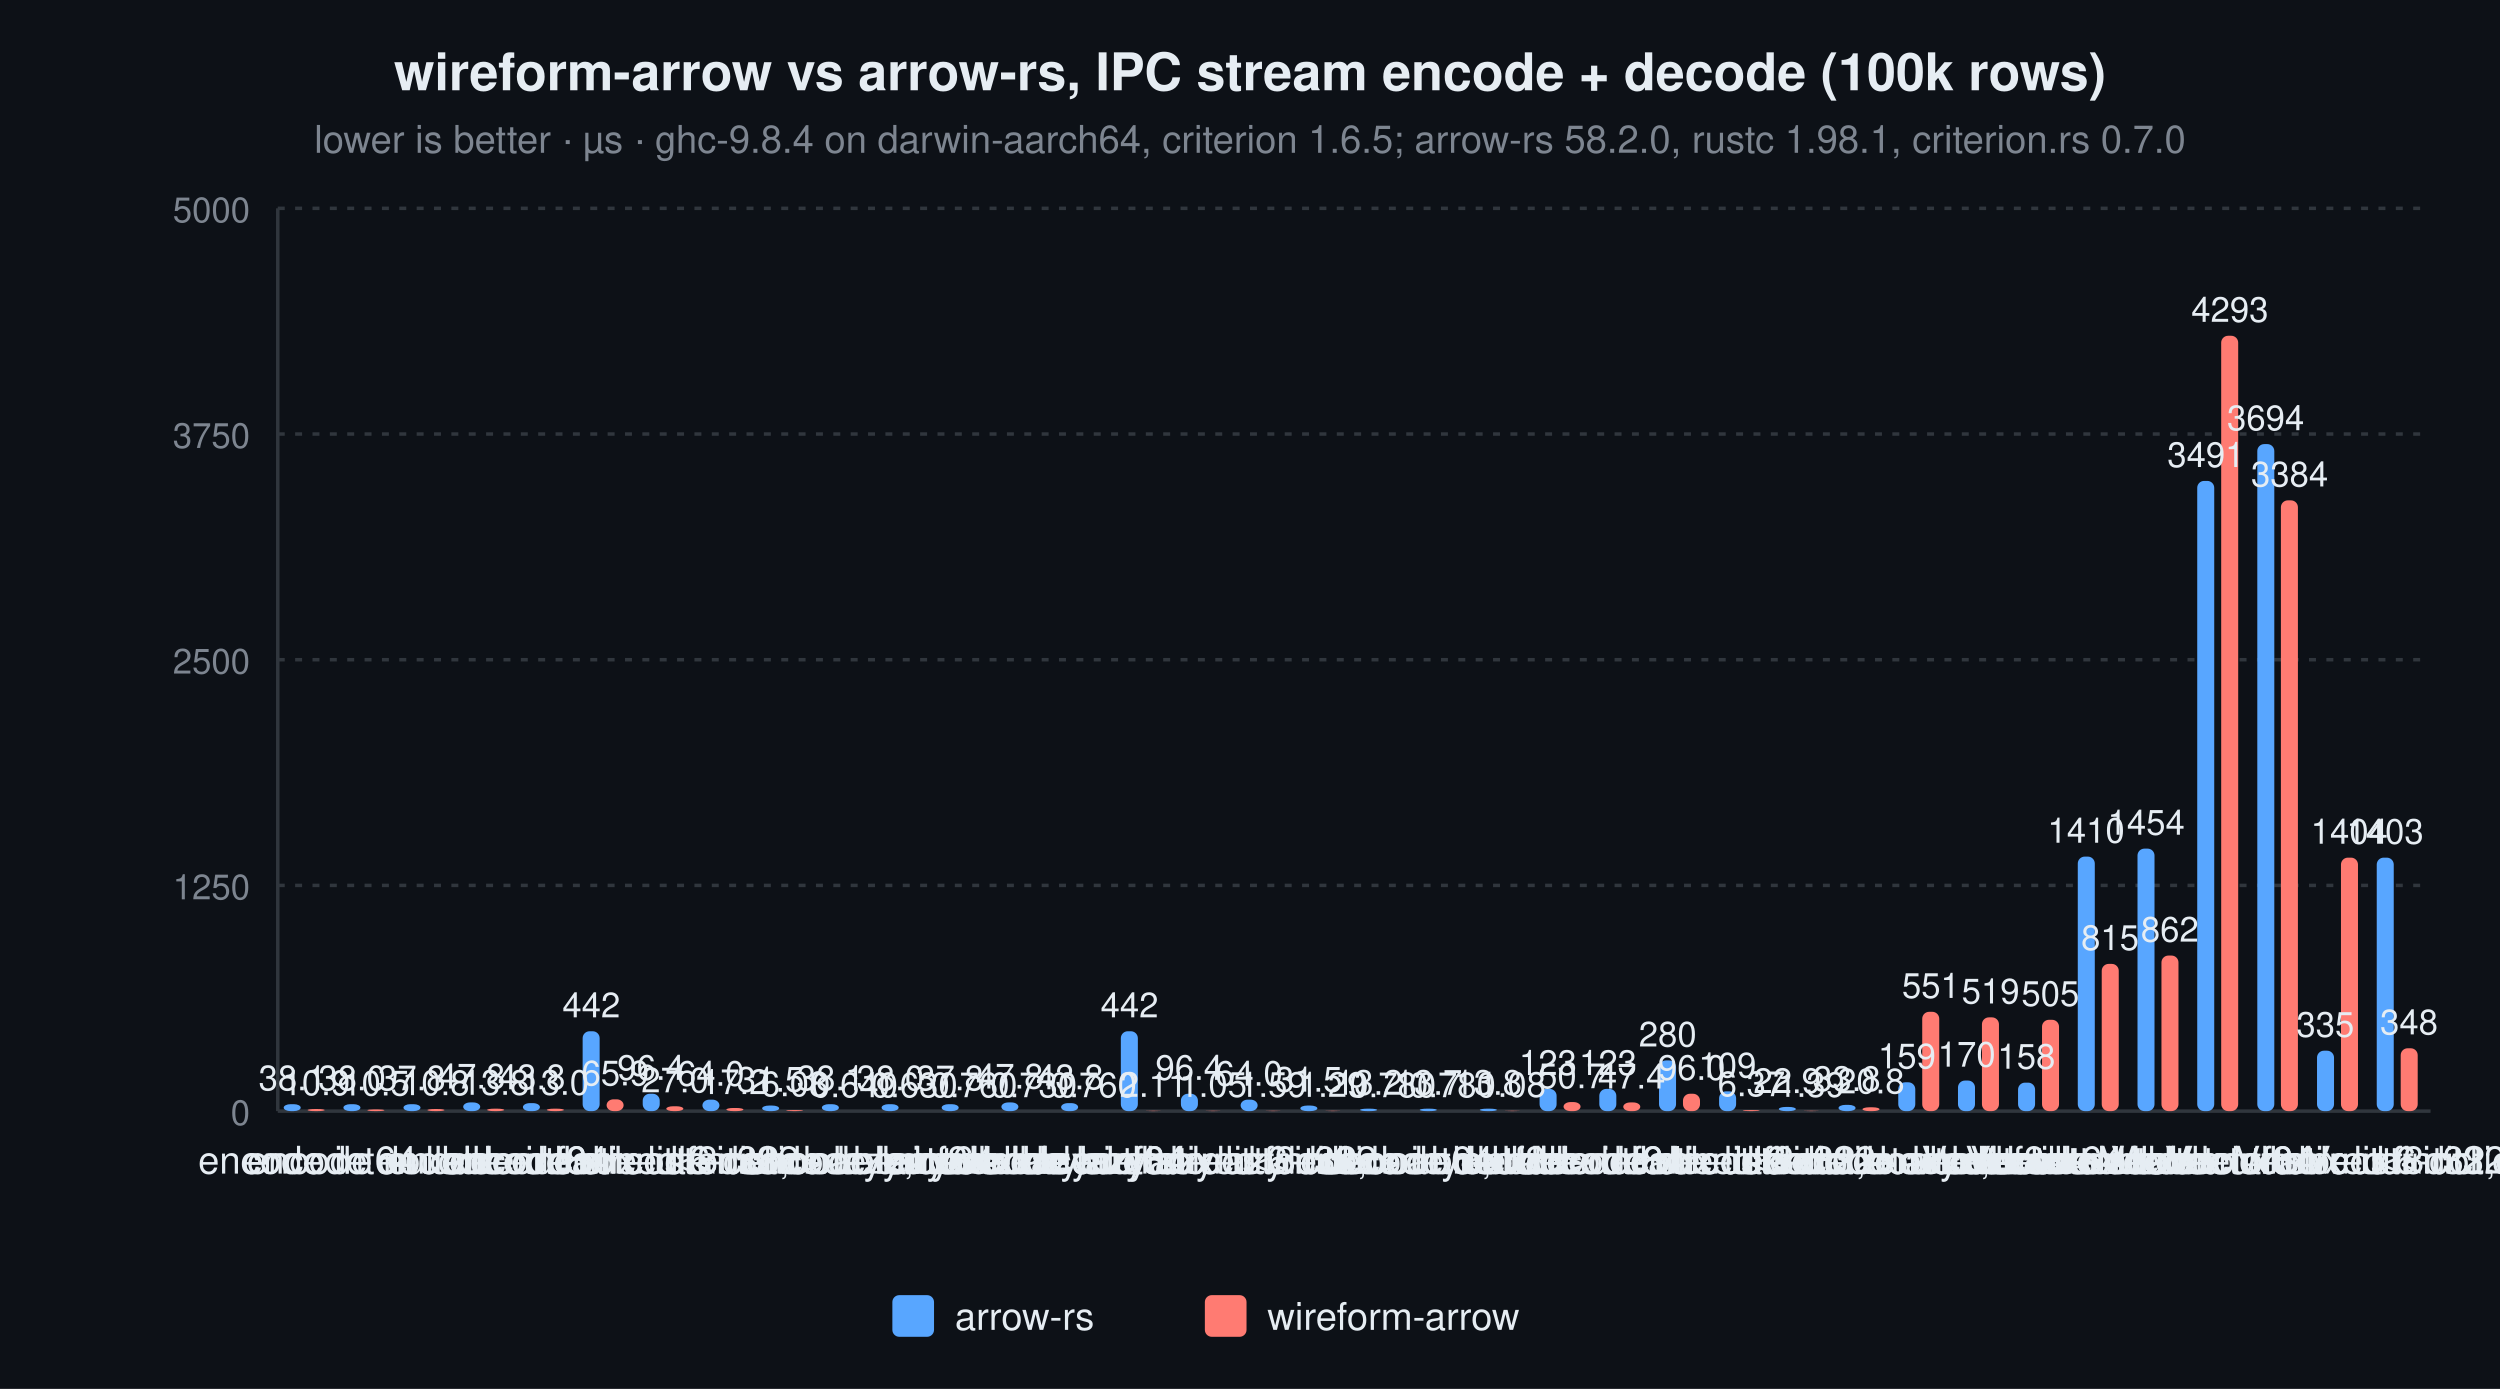
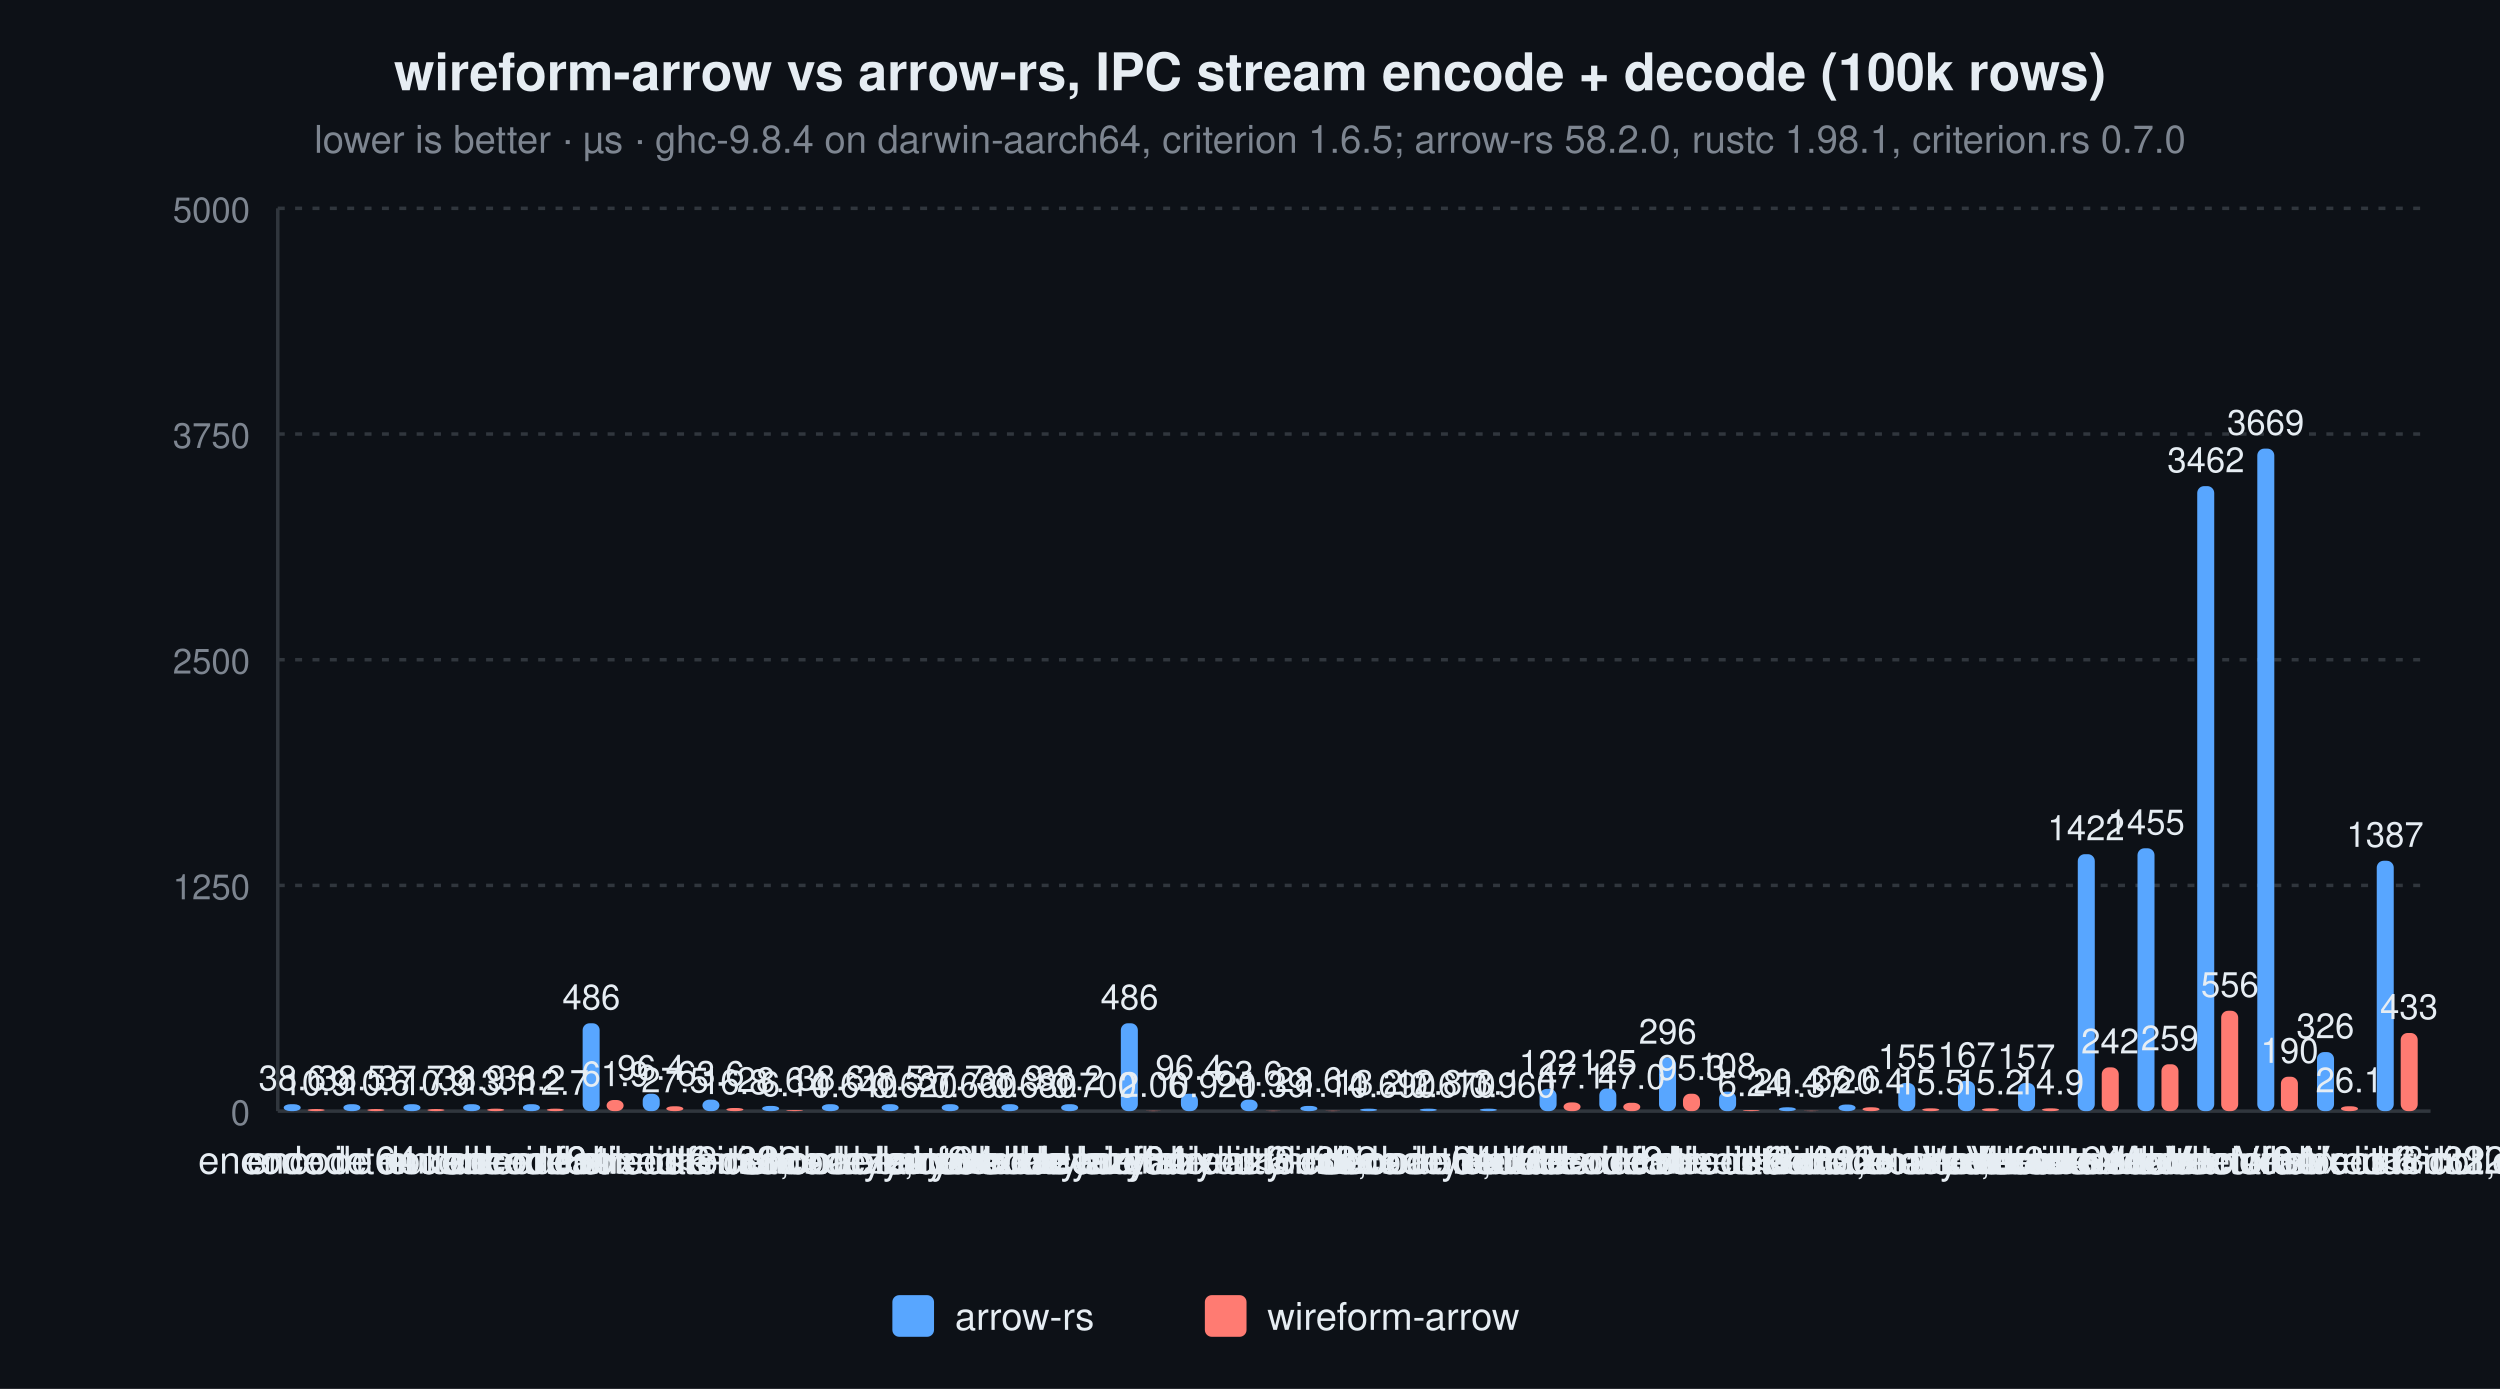
<svg xmlns="http://www.w3.org/2000/svg" viewBox="0 0 720 400" width="720" height="400" font-family="ui-sans-serif, system-ui, -apple-system, BlinkMacSystemFont, &quot;Segoe UI&quot;, Helvetica, Arial, sans-serif" font-size="12">
  <rect x="0" y="0" width="720" height="400" fill="#0d1117" />
  <text x="360" y="26" text-anchor="middle" font-size="15" font-weight="600" fill="#e6edf3">wireform-arrow vs arrow-rs, IPC stream encode + decode (100k rows)</text>
  <text x="360" y="44" text-anchor="middle" font-size="11" fill="#7d8590">lower is better · µs · ghc-9.8.4 on darwin-aarch64, criterion 1.6.5; arrow-rs 58.2.0, rustc 1.98.1, criterion.rs 0.7.0</text>
  <g stroke="#30363d" stroke-width="1">
    <line x1="80" y1="320" x2="700" y2="320" />
    <line x1="80" y1="60" x2="80" y2="320" />
  </g>
  <g>
    <g />
    <text x="72" y="324" text-anchor="end" font-size="10" fill="#7d8590">0</text>
    <line x1="80" y1="255" x2="700" y2="255" stroke="#30363d" stroke-width="1" stroke-dasharray="2 3" />
    <text x="72" y="259" text-anchor="end" font-size="10" fill="#7d8590">1250</text>
    <line x1="80" y1="190" x2="700" y2="190" stroke="#30363d" stroke-width="1" stroke-dasharray="2 3" />
    <text x="72" y="194" text-anchor="end" font-size="10" fill="#7d8590">2500</text>
    <line x1="80" y1="125" x2="700" y2="125" stroke="#30363d" stroke-width="1" stroke-dasharray="2 3" />
    <text x="72" y="129" text-anchor="end" font-size="10" fill="#7d8590">3750</text>
    <line x1="80" y1="60" x2="700" y2="60" stroke="#30363d" stroke-width="1" stroke-dasharray="2 3" />
    <text x="72" y="64" text-anchor="end" font-size="10" fill="#7d8590">5000</text>
  </g>
  <g>
    <rect x="81.7" y="318.0" width="4.9" height="2.0" rx="2" fill="#58a6ff" />
    <rect x="88.6" y="319.4" width="4.9" height="0.6" rx="2" fill="#ff7b72" />
    <rect x="98.9" y="318.0" width="4.9" height="2.0" rx="2" fill="#58a6ff" />
-     <rect x="105.8" y="319.5" width="4.9" height="0.5" rx="2" fill="#ff7b72" />
+     <rect x="105.8" y="319.4" width="4.9" height="0.6" rx="2" fill="#ff7b72" />
    <rect x="116.2" y="318.0" width="4.9" height="2.0" rx="2" fill="#58a6ff" />
    <rect x="123.1" y="319.4" width="4.9" height="0.6" rx="2" fill="#ff7b72" />
-     <rect x="133.4" y="317.5" width="4.9" height="2.5" rx="2" fill="#58a6ff" />
+     <rect x="133.4" y="318.0" width="4.9" height="2.0" rx="2" fill="#58a6ff" />
    <rect x="140.3" y="319.3" width="4.9" height="0.7" rx="2" fill="#ff7b72" />
-     <rect x="150.6" y="317.7" width="4.9" height="2.3" rx="2" fill="#58a6ff" />
+     <rect x="150.6" y="318.0" width="4.9" height="2.0" rx="2" fill="#58a6ff" />
    <rect x="157.5" y="319.3" width="4.9" height="0.7" rx="2" fill="#ff7b72" />
-     <rect x="167.8" y="297.0" width="4.9" height="23.0" rx="2" fill="#58a6ff" />
-     <rect x="174.7" y="316.6" width="4.9" height="3.4" rx="2" fill="#ff7b72" />
+     <rect x="167.8" y="294.7" width="4.9" height="25.3" rx="2" fill="#58a6ff" />
+     <rect x="174.7" y="316.8" width="4.9" height="3.2" rx="2" fill="#ff7b72" />
    <rect x="185.1" y="315.0" width="4.9" height="5.0" rx="2" fill="#58a6ff" />
    <rect x="191.9" y="318.6" width="4.9" height="1.4" rx="2" fill="#ff7b72" />
    <rect x="202.3" y="316.7" width="4.9" height="3.3" rx="2" fill="#58a6ff" />
    <rect x="209.2" y="319.1" width="4.9" height="0.9" rx="2" fill="#ff7b72" />
-     <rect x="219.5" y="318.4" width="4.9" height="1.6" rx="2" fill="#58a6ff" />
+     <rect x="219.5" y="318.5" width="4.9" height="1.5" rx="2" fill="#58a6ff" />
    <rect x="226.4" y="319.7" width="4.9" height="0.3" rx="2" fill="#ff7b72" />
    <rect x="236.7" y="318.0" width="4.9" height="2.0" rx="2" fill="#58a6ff" />
    <rect x="243.6" y="320.0" width="4.9" height="0.0" rx="2" fill="#ff7b72" />
    <rect x="253.9" y="318.0" width="4.9" height="2.0" rx="2" fill="#58a6ff" />
    <rect x="260.8" y="320.0" width="4.9" height="0.0" rx="2" fill="#ff7b72" />
    <rect x="271.2" y="318.0" width="4.9" height="2.0" rx="2" fill="#58a6ff" />
    <rect x="278.1" y="320.0" width="4.9" height="0.0" rx="2" fill="#ff7b72" />
-     <rect x="288.4" y="317.5" width="4.9" height="2.5" rx="2" fill="#58a6ff" />
+     <rect x="288.4" y="318.0" width="4.9" height="2.0" rx="2" fill="#58a6ff" />
    <rect x="295.3" y="320.0" width="4.9" height="0.0" rx="2" fill="#ff7b72" />
-     <rect x="305.6" y="317.7" width="4.9" height="2.3" rx="2" fill="#58a6ff" />
+     <rect x="305.6" y="318.0" width="4.9" height="2.0" rx="2" fill="#58a6ff" />
    <rect x="312.5" y="320.0" width="4.9" height="0.0" rx="2" fill="#ff7b72" />
-     <rect x="322.8" y="297.0" width="4.9" height="23.0" rx="2" fill="#58a6ff" />
+     <rect x="322.8" y="294.7" width="4.9" height="25.3" rx="2" fill="#58a6ff" />
    <rect x="329.7" y="319.9" width="4.9" height="0.1" rx="2" fill="#ff7b72" />
    <rect x="340.1" y="315.0" width="4.9" height="5.0" rx="2" fill="#58a6ff" />
-     <rect x="346.9" y="319.9" width="4.9" height="0.1" rx="2" fill="#ff7b72" />
+     <rect x="346.9" y="320.0" width="4.9" height="0.0" rx="2" fill="#ff7b72" />
    <rect x="357.3" y="316.7" width="4.9" height="3.3" rx="2" fill="#58a6ff" />
    <rect x="364.2" y="319.9" width="4.9" height="0.1" rx="2" fill="#ff7b72" />
-     <rect x="374.5" y="318.4" width="4.9" height="1.6" rx="2" fill="#58a6ff" />
+     <rect x="374.5" y="318.5" width="4.9" height="1.5" rx="2" fill="#58a6ff" />
    <rect x="381.4" y="319.9" width="4.9" height="0.1" rx="2" fill="#ff7b72" />
    <rect x="391.7" y="319.3" width="4.9" height="0.7" rx="2" fill="#58a6ff" />
    <rect x="398.6" y="320.0" width="4.9" height="0.0" rx="2" fill="#ff7b72" />
    <rect x="408.9" y="319.3" width="4.9" height="0.7" rx="2" fill="#58a6ff" />
    <rect x="415.8" y="320.0" width="4.9" height="0.0" rx="2" fill="#ff7b72" />
    <rect x="426.2" y="319.3" width="4.9" height="0.7" rx="2" fill="#58a6ff" />
-     <rect x="433.1" y="319.9" width="4.9" height="0.1" rx="2" fill="#ff7b72" />
+     <rect x="433.1" y="320.0" width="4.9" height="0.0" rx="2" fill="#ff7b72" />
    <rect x="443.4" y="313.6" width="4.9" height="6.4" rx="2" fill="#58a6ff" />
-     <rect x="450.3" y="317.4" width="4.9" height="2.6" rx="2" fill="#ff7b72" />
-     <rect x="460.6" y="313.6" width="4.9" height="6.4" rx="2" fill="#58a6ff" />
-     <rect x="467.5" y="317.5" width="4.9" height="2.5" rx="2" fill="#ff7b72" />
-     <rect x="477.8" y="305.4" width="4.9" height="14.6" rx="2" fill="#58a6ff" />
+     <rect x="450.3" y="317.5" width="4.9" height="2.5" rx="2" fill="#ff7b72" />
+     <rect x="460.6" y="313.5" width="4.9" height="6.5" rx="2" fill="#58a6ff" />
+     <rect x="467.5" y="317.6" width="4.9" height="2.4" rx="2" fill="#ff7b72" />
+     <rect x="477.8" y="304.6" width="4.9" height="15.4" rx="2" fill="#58a6ff" />
    <rect x="484.7" y="315.0" width="4.9" height="5.0" rx="2" fill="#ff7b72" />
-     <rect x="495.1" y="314.3" width="4.9" height="5.7" rx="2" fill="#58a6ff" />
+     <rect x="495.1" y="314.4" width="4.9" height="5.6" rx="2" fill="#58a6ff" />
    <rect x="501.9" y="319.7" width="4.9" height="0.3" rx="2" fill="#ff7b72" />
-     <rect x="512.3" y="318.8" width="4.9" height="1.2" rx="2" fill="#58a6ff" />
+     <rect x="512.3" y="318.9" width="4.9" height="1.1" rx="2" fill="#58a6ff" />
    <rect x="519.2" y="319.9" width="4.9" height="0.1" rx="2" fill="#ff7b72" />
-     <rect x="529.5" y="318.2" width="4.9" height="1.8" rx="2" fill="#58a6ff" />
+     <rect x="529.5" y="318.1" width="4.9" height="1.9" rx="2" fill="#58a6ff" />
    <rect x="536.4" y="318.9" width="4.9" height="1.1" rx="2" fill="#ff7b72" />
-     <rect x="546.7" y="311.7" width="4.9" height="8.3" rx="2" fill="#58a6ff" />
-     <rect x="553.6" y="291.4" width="4.9" height="28.6" rx="2" fill="#ff7b72" />
-     <rect x="563.9" y="311.2" width="4.9" height="8.8" rx="2" fill="#58a6ff" />
-     <rect x="570.8" y="293.0" width="4.9" height="27.0" rx="2" fill="#ff7b72" />
-     <rect x="581.2" y="311.8" width="4.9" height="8.2" rx="2" fill="#58a6ff" />
-     <rect x="588.1" y="293.7" width="4.9" height="26.3" rx="2" fill="#ff7b72" />
-     <rect x="598.4" y="246.7" width="4.9" height="73.3" rx="2" fill="#58a6ff" />
-     <rect x="605.3" y="277.6" width="4.9" height="42.4" rx="2" fill="#ff7b72" />
-     <rect x="615.6" y="244.4" width="4.9" height="75.6" rx="2" fill="#58a6ff" />
-     <rect x="622.5" y="275.2" width="4.9" height="44.8" rx="2" fill="#ff7b72" />
-     <rect x="632.8" y="138.5" width="4.9" height="181.5" rx="2" fill="#58a6ff" />
-     <rect x="639.7" y="96.7" width="4.9" height="223.3" rx="2" fill="#ff7b72" />
-     <rect x="650.1" y="127.9" width="4.9" height="192.1" rx="2" fill="#58a6ff" />
-     <rect x="656.9" y="144.1" width="4.9" height="175.9" rx="2" fill="#ff7b72" />
-     <rect x="667.3" y="302.6" width="4.9" height="17.4" rx="2" fill="#58a6ff" />
-     <rect x="674.2" y="247.0" width="4.9" height="73.0" rx="2" fill="#ff7b72" />
-     <rect x="684.5" y="247.0" width="4.9" height="73.0" rx="2" fill="#58a6ff" />
-     <rect x="691.4" y="301.9" width="4.9" height="18.1" rx="2" fill="#ff7b72" />
-   </g>
-   <g>
-     <text x="84.2" y="314.0" text-anchor="middle" font-size="10" fill="#e6edf3">38.1</text>
+     <rect x="546.7" y="311.9" width="4.9" height="8.1" rx="2" fill="#58a6ff" />
+     <rect x="553.6" y="319.2" width="4.9" height="0.8" rx="2" fill="#ff7b72" />
+     <rect x="563.9" y="311.3" width="4.9" height="8.7" rx="2" fill="#58a6ff" />
+     <rect x="570.8" y="319.2" width="4.9" height="0.8" rx="2" fill="#ff7b72" />
+     <rect x="581.2" y="311.9" width="4.9" height="8.1" rx="2" fill="#58a6ff" />
+     <rect x="588.1" y="319.2" width="4.9" height="0.8" rx="2" fill="#ff7b72" />
+     <rect x="598.4" y="246.0" width="4.9" height="74.0" rx="2" fill="#58a6ff" />
+     <rect x="605.3" y="307.4" width="4.9" height="12.6" rx="2" fill="#ff7b72" />
+     <rect x="615.6" y="244.3" width="4.9" height="75.7" rx="2" fill="#58a6ff" />
+     <rect x="622.5" y="306.5" width="4.9" height="13.5" rx="2" fill="#ff7b72" />
+     <rect x="632.8" y="140.0" width="4.9" height="180.0" rx="2" fill="#58a6ff" />
+     <rect x="639.7" y="291.1" width="4.9" height="28.9" rx="2" fill="#ff7b72" />
+     <rect x="650.1" y="129.2" width="4.9" height="190.8" rx="2" fill="#58a6ff" />
+     <rect x="656.9" y="310.1" width="4.9" height="9.9" rx="2" fill="#ff7b72" />
+     <rect x="667.3" y="303.0" width="4.9" height="17.0" rx="2" fill="#58a6ff" />
+     <rect x="674.2" y="318.6" width="4.9" height="1.4" rx="2" fill="#ff7b72" />
+     <rect x="684.5" y="247.9" width="4.9" height="72.1" rx="2" fill="#58a6ff" />
+     <rect x="691.4" y="297.5" width="4.9" height="22.5" rx="2" fill="#ff7b72" />
+   </g>
+   <g>
+     <text x="84.2" y="314.0" text-anchor="middle" font-size="10" fill="#e6edf3">38.6</text>
    <text x="91.1" y="315.4" text-anchor="middle" font-size="10" fill="#e6edf3">10.9</text>
-     <text x="101.4" y="314.0" text-anchor="middle" font-size="10" fill="#e6edf3">38.0</text>
-     <text x="108.3" y="315.5" text-anchor="middle" font-size="10" fill="#e6edf3">10.5</text>
-     <text x="118.6" y="314.0" text-anchor="middle" font-size="10" fill="#e6edf3">37.8</text>
-     <text x="125.5" y="315.4" text-anchor="middle" font-size="10" fill="#e6edf3">10.8</text>
-     <text x="135.8" y="313.5" text-anchor="middle" font-size="10" fill="#e6edf3">47.8</text>
-     <text x="142.7" y="315.3" text-anchor="middle" font-size="10" fill="#e6edf3">13.8</text>
-     <text x="153.1" y="313.7" text-anchor="middle" font-size="10" fill="#e6edf3">43.8</text>
-     <text x="159.9" y="315.3" text-anchor="middle" font-size="10" fill="#e6edf3">13.0</text>
-     <text x="170.3" y="293.0" text-anchor="middle" font-size="10" fill="#e6edf3">442</text>
-     <text x="177.2" y="312.6" text-anchor="middle" font-size="10" fill="#e6edf3">65.9</text>
+     <text x="101.4" y="314.0" text-anchor="middle" font-size="10" fill="#e6edf3">38.5</text>
+     <text x="108.3" y="315.4" text-anchor="middle" font-size="10" fill="#e6edf3">10.6</text>
+     <text x="118.6" y="314.0" text-anchor="middle" font-size="10" fill="#e6edf3">37.7</text>
+     <text x="125.5" y="315.4" text-anchor="middle" font-size="10" fill="#e6edf3">10.9</text>
+     <text x="135.8" y="314.0" text-anchor="middle" font-size="10" fill="#e6edf3">38.9</text>
+     <text x="142.7" y="315.3" text-anchor="middle" font-size="10" fill="#e6edf3">13.1</text>
+     <text x="153.1" y="314.0" text-anchor="middle" font-size="10" fill="#e6edf3">38.2</text>
+     <text x="159.9" y="315.3" text-anchor="middle" font-size="10" fill="#e6edf3">12.7</text>
+     <text x="170.3" y="290.7" text-anchor="middle" font-size="10" fill="#e6edf3">486</text>
+     <text x="177.2" y="312.8" text-anchor="middle" font-size="10" fill="#e6edf3">61.9</text>
    <text x="187.5" y="311.0" text-anchor="middle" font-size="10" fill="#e6edf3">96.4</text>
-     <text x="194.4" y="314.6" text-anchor="middle" font-size="10" fill="#e6edf3">27.0</text>
-     <text x="204.7" y="312.7" text-anchor="middle" font-size="10" fill="#e6edf3">64.0</text>
-     <text x="211.6" y="315.1" text-anchor="middle" font-size="10" fill="#e6edf3">17.2</text>
-     <text x="221.9" y="314.4" text-anchor="middle" font-size="10" fill="#e6edf3">31.5</text>
-     <text x="228.8" y="315.7" text-anchor="middle" font-size="10" fill="#e6edf3">6.08</text>
-     <text x="239.2" y="314.0" text-anchor="middle" font-size="10" fill="#e6edf3">38.1</text>
+     <text x="194.4" y="314.6" text-anchor="middle" font-size="10" fill="#e6edf3">27.5</text>
+     <text x="204.7" y="312.7" text-anchor="middle" font-size="10" fill="#e6edf3">63.6</text>
+     <text x="211.6" y="315.1" text-anchor="middle" font-size="10" fill="#e6edf3">16.8</text>
+     <text x="221.9" y="314.5" text-anchor="middle" font-size="10" fill="#e6edf3">28.6</text>
+     <text x="228.8" y="315.7" text-anchor="middle" font-size="10" fill="#e6edf3">6.14</text>
+     <text x="239.2" y="314.0" text-anchor="middle" font-size="10" fill="#e6edf3">38.6</text>
    <text x="246.1" y="316.0" text-anchor="middle" font-size="10" fill="#e6edf3">0.640</text>
-     <text x="256.4" y="314.0" text-anchor="middle" font-size="10" fill="#e6edf3">38.0</text>
-     <text x="263.3" y="316.0" text-anchor="middle" font-size="10" fill="#e6edf3">0.630</text>
-     <text x="273.6" y="314.0" text-anchor="middle" font-size="10" fill="#e6edf3">37.8</text>
-     <text x="280.5" y="316.0" text-anchor="middle" font-size="10" fill="#e6edf3">0.760</text>
-     <text x="290.8" y="313.5" text-anchor="middle" font-size="10" fill="#e6edf3">47.8</text>
-     <text x="297.7" y="316.0" text-anchor="middle" font-size="10" fill="#e6edf3">0.730</text>
-     <text x="308.1" y="313.7" text-anchor="middle" font-size="10" fill="#e6edf3">43.8</text>
-     <text x="314.9" y="316.0" text-anchor="middle" font-size="10" fill="#e6edf3">0.760</text>
-     <text x="325.3" y="293.0" text-anchor="middle" font-size="10" fill="#e6edf3">442</text>
-     <text x="332.2" y="315.9" text-anchor="middle" font-size="10" fill="#e6edf3">2.11</text>
+     <text x="256.4" y="314.0" text-anchor="middle" font-size="10" fill="#e6edf3">38.5</text>
+     <text x="263.3" y="316.0" text-anchor="middle" font-size="10" fill="#e6edf3">0.620</text>
+     <text x="273.6" y="314.0" text-anchor="middle" font-size="10" fill="#e6edf3">37.7</text>
+     <text x="280.5" y="316.0" text-anchor="middle" font-size="10" fill="#e6edf3">0.660</text>
+     <text x="290.8" y="314.0" text-anchor="middle" font-size="10" fill="#e6edf3">38.9</text>
+     <text x="297.7" y="316.0" text-anchor="middle" font-size="10" fill="#e6edf3">0.680</text>
+     <text x="308.1" y="314.0" text-anchor="middle" font-size="10" fill="#e6edf3">38.2</text>
+     <text x="314.9" y="316.0" text-anchor="middle" font-size="10" fill="#e6edf3">0.700</text>
+     <text x="325.3" y="290.7" text-anchor="middle" font-size="10" fill="#e6edf3">486</text>
+     <text x="332.2" y="315.9" text-anchor="middle" font-size="10" fill="#e6edf3">2.06</text>
    <text x="342.5" y="311.0" text-anchor="middle" font-size="10" fill="#e6edf3">96.4</text>
-     <text x="349.4" y="315.9" text-anchor="middle" font-size="10" fill="#e6edf3">1.05</text>
-     <text x="359.7" y="312.7" text-anchor="middle" font-size="10" fill="#e6edf3">64.0</text>
-     <text x="366.6" y="315.9" text-anchor="middle" font-size="10" fill="#e6edf3">1.59</text>
-     <text x="376.9" y="314.4" text-anchor="middle" font-size="10" fill="#e6edf3">31.5</text>
-     <text x="383.8" y="315.9" text-anchor="middle" font-size="10" fill="#e6edf3">1.29</text>
+     <text x="349.4" y="316.0" text-anchor="middle" font-size="10" fill="#e6edf3">0.920</text>
+     <text x="359.7" y="312.7" text-anchor="middle" font-size="10" fill="#e6edf3">63.6</text>
+     <text x="366.6" y="315.9" text-anchor="middle" font-size="10" fill="#e6edf3">1.39</text>
+     <text x="376.9" y="314.5" text-anchor="middle" font-size="10" fill="#e6edf3">28.6</text>
+     <text x="383.8" y="315.9" text-anchor="middle" font-size="10" fill="#e6edf3">1.14</text>
    <text x="394.2" y="315.3" text-anchor="middle" font-size="10" fill="#e6edf3">13.2</text>
-     <text x="401.1" y="316.0" text-anchor="middle" font-size="10" fill="#e6edf3">0.780</text>
-     <text x="411.4" y="315.3" text-anchor="middle" font-size="10" fill="#e6edf3">13.7</text>
-     <text x="418.3" y="316.0" text-anchor="middle" font-size="10" fill="#e6edf3">0.780</text>
-     <text x="428.6" y="315.3" text-anchor="middle" font-size="10" fill="#e6edf3">13.8</text>
-     <text x="435.5" y="315.9" text-anchor="middle" font-size="10" fill="#e6edf3">1.08</text>
-     <text x="445.8" y="309.6" text-anchor="middle" font-size="10" fill="#e6edf3">123</text>
-     <text x="452.7" y="313.4" text-anchor="middle" font-size="10" fill="#e6edf3">50.7</text>
-     <text x="463.1" y="309.6" text-anchor="middle" font-size="10" fill="#e6edf3">123</text>
-     <text x="469.9" y="313.5" text-anchor="middle" font-size="10" fill="#e6edf3">47.4</text>
-     <text x="480.3" y="301.4" text-anchor="middle" font-size="10" fill="#e6edf3">280</text>
-     <text x="487.2" y="311.0" text-anchor="middle" font-size="10" fill="#e6edf3">96.0</text>
-     <text x="497.5" y="310.3" text-anchor="middle" font-size="10" fill="#e6edf3">109</text>
-     <text x="504.4" y="315.7" text-anchor="middle" font-size="10" fill="#e6edf3">6.37</text>
-     <text x="514.7" y="314.8" text-anchor="middle" font-size="10" fill="#e6edf3">22.9</text>
-     <text x="521.6" y="315.9" text-anchor="middle" font-size="10" fill="#e6edf3">1.39</text>
-     <text x="531.9" y="314.2" text-anchor="middle" font-size="10" fill="#e6edf3">33.8</text>
-     <text x="538.8" y="314.9" text-anchor="middle" font-size="10" fill="#e6edf3">20.8</text>
-     <text x="549.2" y="307.7" text-anchor="middle" font-size="10" fill="#e6edf3">159</text>
-     <text x="556.1" y="287.4" text-anchor="middle" font-size="10" fill="#e6edf3">551</text>
-     <text x="566.4" y="307.2" text-anchor="middle" font-size="10" fill="#e6edf3">170</text>
-     <text x="573.3" y="289.0" text-anchor="middle" font-size="10" fill="#e6edf3">519</text>
-     <text x="583.6" y="307.8" text-anchor="middle" font-size="10" fill="#e6edf3">158</text>
-     <text x="590.5" y="289.7" text-anchor="middle" font-size="10" fill="#e6edf3">505</text>
-     <text x="600.8" y="242.7" text-anchor="middle" font-size="10" fill="#e6edf3">1410</text>
-     <text x="607.7" y="273.6" text-anchor="middle" font-size="10" fill="#e6edf3">815</text>
-     <text x="618.1" y="240.4" text-anchor="middle" font-size="10" fill="#e6edf3">1454</text>
-     <text x="624.9" y="271.2" text-anchor="middle" font-size="10" fill="#e6edf3">862</text>
-     <text x="635.3" y="134.5" text-anchor="middle" font-size="10" fill="#e6edf3">3491</text>
-     <text x="642.2" y="92.7" text-anchor="middle" font-size="10" fill="#e6edf3">4293</text>
-     <text x="652.5" y="123.9" text-anchor="middle" font-size="10" fill="#e6edf3">3694</text>
-     <text x="659.4" y="140.1" text-anchor="middle" font-size="10" fill="#e6edf3">3384</text>
-     <text x="669.7" y="298.6" text-anchor="middle" font-size="10" fill="#e6edf3">335</text>
-     <text x="676.6" y="243.0" text-anchor="middle" font-size="10" fill="#e6edf3">1404</text>
-     <text x="686.9" y="243.0" text-anchor="middle" font-size="10" fill="#e6edf3">1403</text>
-     <text x="693.8" y="297.9" text-anchor="middle" font-size="10" fill="#e6edf3">348</text>
+     <text x="401.1" y="316.0" text-anchor="middle" font-size="10" fill="#e6edf3">0.690</text>
+     <text x="411.4" y="315.3" text-anchor="middle" font-size="10" fill="#e6edf3">12.8</text>
+     <text x="418.3" y="316.0" text-anchor="middle" font-size="10" fill="#e6edf3">0.670</text>
+     <text x="428.6" y="315.3" text-anchor="middle" font-size="10" fill="#e6edf3">13.1</text>
+     <text x="435.5" y="316.0" text-anchor="middle" font-size="10" fill="#e6edf3">0.960</text>
+     <text x="445.8" y="309.6" text-anchor="middle" font-size="10" fill="#e6edf3">122</text>
+     <text x="452.7" y="313.5" text-anchor="middle" font-size="10" fill="#e6edf3">47.1</text>
+     <text x="463.1" y="309.5" text-anchor="middle" font-size="10" fill="#e6edf3">125</text>
+     <text x="469.9" y="313.6" text-anchor="middle" font-size="10" fill="#e6edf3">47.0</text>
+     <text x="480.3" y="300.6" text-anchor="middle" font-size="10" fill="#e6edf3">296</text>
+     <text x="487.2" y="311.0" text-anchor="middle" font-size="10" fill="#e6edf3">95.3</text>
+     <text x="497.5" y="310.4" text-anchor="middle" font-size="10" fill="#e6edf3">108</text>
+     <text x="504.4" y="315.7" text-anchor="middle" font-size="10" fill="#e6edf3">6.24</text>
+     <text x="514.7" y="314.9" text-anchor="middle" font-size="10" fill="#e6edf3">20.4</text>
+     <text x="521.6" y="315.9" text-anchor="middle" font-size="10" fill="#e6edf3">1.37</text>
+     <text x="531.9" y="314.1" text-anchor="middle" font-size="10" fill="#e6edf3">36.6</text>
+     <text x="538.8" y="314.9" text-anchor="middle" font-size="10" fill="#e6edf3">20.4</text>
+     <text x="549.2" y="307.9" text-anchor="middle" font-size="10" fill="#e6edf3">155</text>
+     <text x="556.1" y="315.2" text-anchor="middle" font-size="10" fill="#e6edf3">15.5</text>
+     <text x="566.4" y="307.3" text-anchor="middle" font-size="10" fill="#e6edf3">167</text>
+     <text x="573.3" y="315.2" text-anchor="middle" font-size="10" fill="#e6edf3">15.2</text>
+     <text x="583.6" y="307.9" text-anchor="middle" font-size="10" fill="#e6edf3">157</text>
+     <text x="590.5" y="315.2" text-anchor="middle" font-size="10" fill="#e6edf3">14.9</text>
+     <text x="600.8" y="242.0" text-anchor="middle" font-size="10" fill="#e6edf3">1422</text>
+     <text x="607.7" y="303.4" text-anchor="middle" font-size="10" fill="#e6edf3">242</text>
+     <text x="618.1" y="240.3" text-anchor="middle" font-size="10" fill="#e6edf3">1455</text>
+     <text x="624.9" y="302.5" text-anchor="middle" font-size="10" fill="#e6edf3">259</text>
+     <text x="635.3" y="136.0" text-anchor="middle" font-size="10" fill="#e6edf3">3462</text>
+     <text x="642.2" y="287.1" text-anchor="middle" font-size="10" fill="#e6edf3">556</text>
+     <text x="652.5" y="125.2" text-anchor="middle" font-size="10" fill="#e6edf3">3669</text>
+     <text x="659.4" y="306.1" text-anchor="middle" font-size="10" fill="#e6edf3">190</text>
+     <text x="669.7" y="299.0" text-anchor="middle" font-size="10" fill="#e6edf3">326</text>
+     <text x="676.6" y="314.6" text-anchor="middle" font-size="10" fill="#e6edf3">26.1</text>
+     <text x="686.9" y="243.9" text-anchor="middle" font-size="10" fill="#e6edf3">1387</text>
+     <text x="693.8" y="293.5" text-anchor="middle" font-size="10" fill="#e6edf3">433</text>
  </g>
  <g>
    <text x="88.6" y="338" text-anchor="middle" font-size="11" fill="#e6edf3">encode int64</text>
    <text x="105.8" y="338" text-anchor="middle" font-size="11" fill="#e6edf3">encode double</text>
    <text x="123.1" y="338" text-anchor="middle" font-size="11" fill="#e6edf3">encode nullable int64</text>
    <text x="140.3" y="338" text-anchor="middle" font-size="11" fill="#e6edf3">encode utf8</text>
    <text x="157.5" y="338" text-anchor="middle" font-size="11" fill="#e6edf3">encode nullable utf8</text>
    <text x="174.7" y="338" text-anchor="middle" font-size="11" fill="#e6edf3">encode mixed 6-col</text>
    <text x="191.9" y="338" text-anchor="middle" font-size="11" fill="#e6edf3">encode list&lt;int32&gt;</text>
    <text x="209.2" y="338" text-anchor="middle" font-size="11" fill="#e6edf3">encode struct&lt;int32,double,bool&gt;</text>
    <text x="226.4" y="338" text-anchor="middle" font-size="11" fill="#e6edf3">encode dictionary&lt;utf8&gt;</text>
    <text x="243.6" y="338" text-anchor="middle" font-size="11" fill="#e6edf3">encode lazy int64</text>
    <text x="260.8" y="338" text-anchor="middle" font-size="11" fill="#e6edf3">encode lazy double</text>
    <text x="278.1" y="338" text-anchor="middle" font-size="11" fill="#e6edf3">encode lazy nullable int64</text>
    <text x="295.3" y="338" text-anchor="middle" font-size="11" fill="#e6edf3">encode lazy utf8</text>
    <text x="312.5" y="338" text-anchor="middle" font-size="11" fill="#e6edf3">encode lazy nullable utf8</text>
    <text x="329.7" y="338" text-anchor="middle" font-size="11" fill="#e6edf3">encode lazy mixed 6-col</text>
    <text x="346.9" y="338" text-anchor="middle" font-size="11" fill="#e6edf3">encode lazy list&lt;int32&gt;</text>
    <text x="364.2" y="338" text-anchor="middle" font-size="11" fill="#e6edf3">encode lazy struct&lt;int32,double,bool&gt;</text>
    <text x="381.4" y="338" text-anchor="middle" font-size="11" fill="#e6edf3">encode lazy dictionary&lt;utf8&gt;</text>
    <text x="398.6" y="338" text-anchor="middle" font-size="11" fill="#e6edf3">decode int64</text>
    <text x="415.8" y="338" text-anchor="middle" font-size="11" fill="#e6edf3">decode double</text>
    <text x="433.1" y="338" text-anchor="middle" font-size="11" fill="#e6edf3">decode nullable int64</text>
    <text x="450.3" y="338" text-anchor="middle" font-size="11" fill="#e6edf3">decode utf8</text>
    <text x="467.5" y="338" text-anchor="middle" font-size="11" fill="#e6edf3">decode nullable utf8</text>
    <text x="484.7" y="338" text-anchor="middle" font-size="11" fill="#e6edf3">decode mixed 6-col</text>
    <text x="501.9" y="338" text-anchor="middle" font-size="11" fill="#e6edf3">decode list&lt;int32&gt;</text>
    <text x="519.2" y="338" text-anchor="middle" font-size="11" fill="#e6edf3">decode struct&lt;int32,double,bool&gt;</text>
    <text x="536.4" y="338" text-anchor="middle" font-size="11" fill="#e6edf3">decode dictionary&lt;utf8&gt;</text>
    <text x="553.6" y="338" text-anchor="middle" font-size="11" fill="#e6edf3">decode + toVector int64</text>
    <text x="570.8" y="338" text-anchor="middle" font-size="11" fill="#e6edf3">decode + toVector double</text>
    <text x="588.1" y="338" text-anchor="middle" font-size="11" fill="#e6edf3">decode + toVector nullable int64</text>
    <text x="605.3" y="338" text-anchor="middle" font-size="11" fill="#e6edf3">decode + toVector utf8</text>
    <text x="622.5" y="338" text-anchor="middle" font-size="11" fill="#e6edf3">decode + toVector nullable utf8</text>
    <text x="639.7" y="338" text-anchor="middle" font-size="11" fill="#e6edf3">decode + toVector mixed 6-col</text>
    <text x="656.9" y="338" text-anchor="middle" font-size="11" fill="#e6edf3">decode + toVector list&lt;int32&gt;</text>
    <text x="674.2" y="338" text-anchor="middle" font-size="11" fill="#e6edf3">decode + toVector struct&lt;int32,double,bool&gt;</text>
    <text x="691.4" y="338" text-anchor="middle" font-size="11" fill="#e6edf3">decode + toVector dictionary&lt;utf8&gt;</text>
  </g>
  <g>
    <g transform="translate(257, 382)">
      <rect x="0" y="-9" width="12" height="12" rx="2" fill="#58a6ff" />
      <text x="18" y="1" font-size="11" fill="#e6edf3">arrow-rs</text>
    </g>
    <g transform="translate(347, 382)">
      <rect x="0" y="-9" width="12" height="12" rx="2" fill="#ff7b72" />
      <text x="18" y="1" font-size="11" fill="#e6edf3">wireform-arrow</text>
    </g>
  </g>
</svg>
